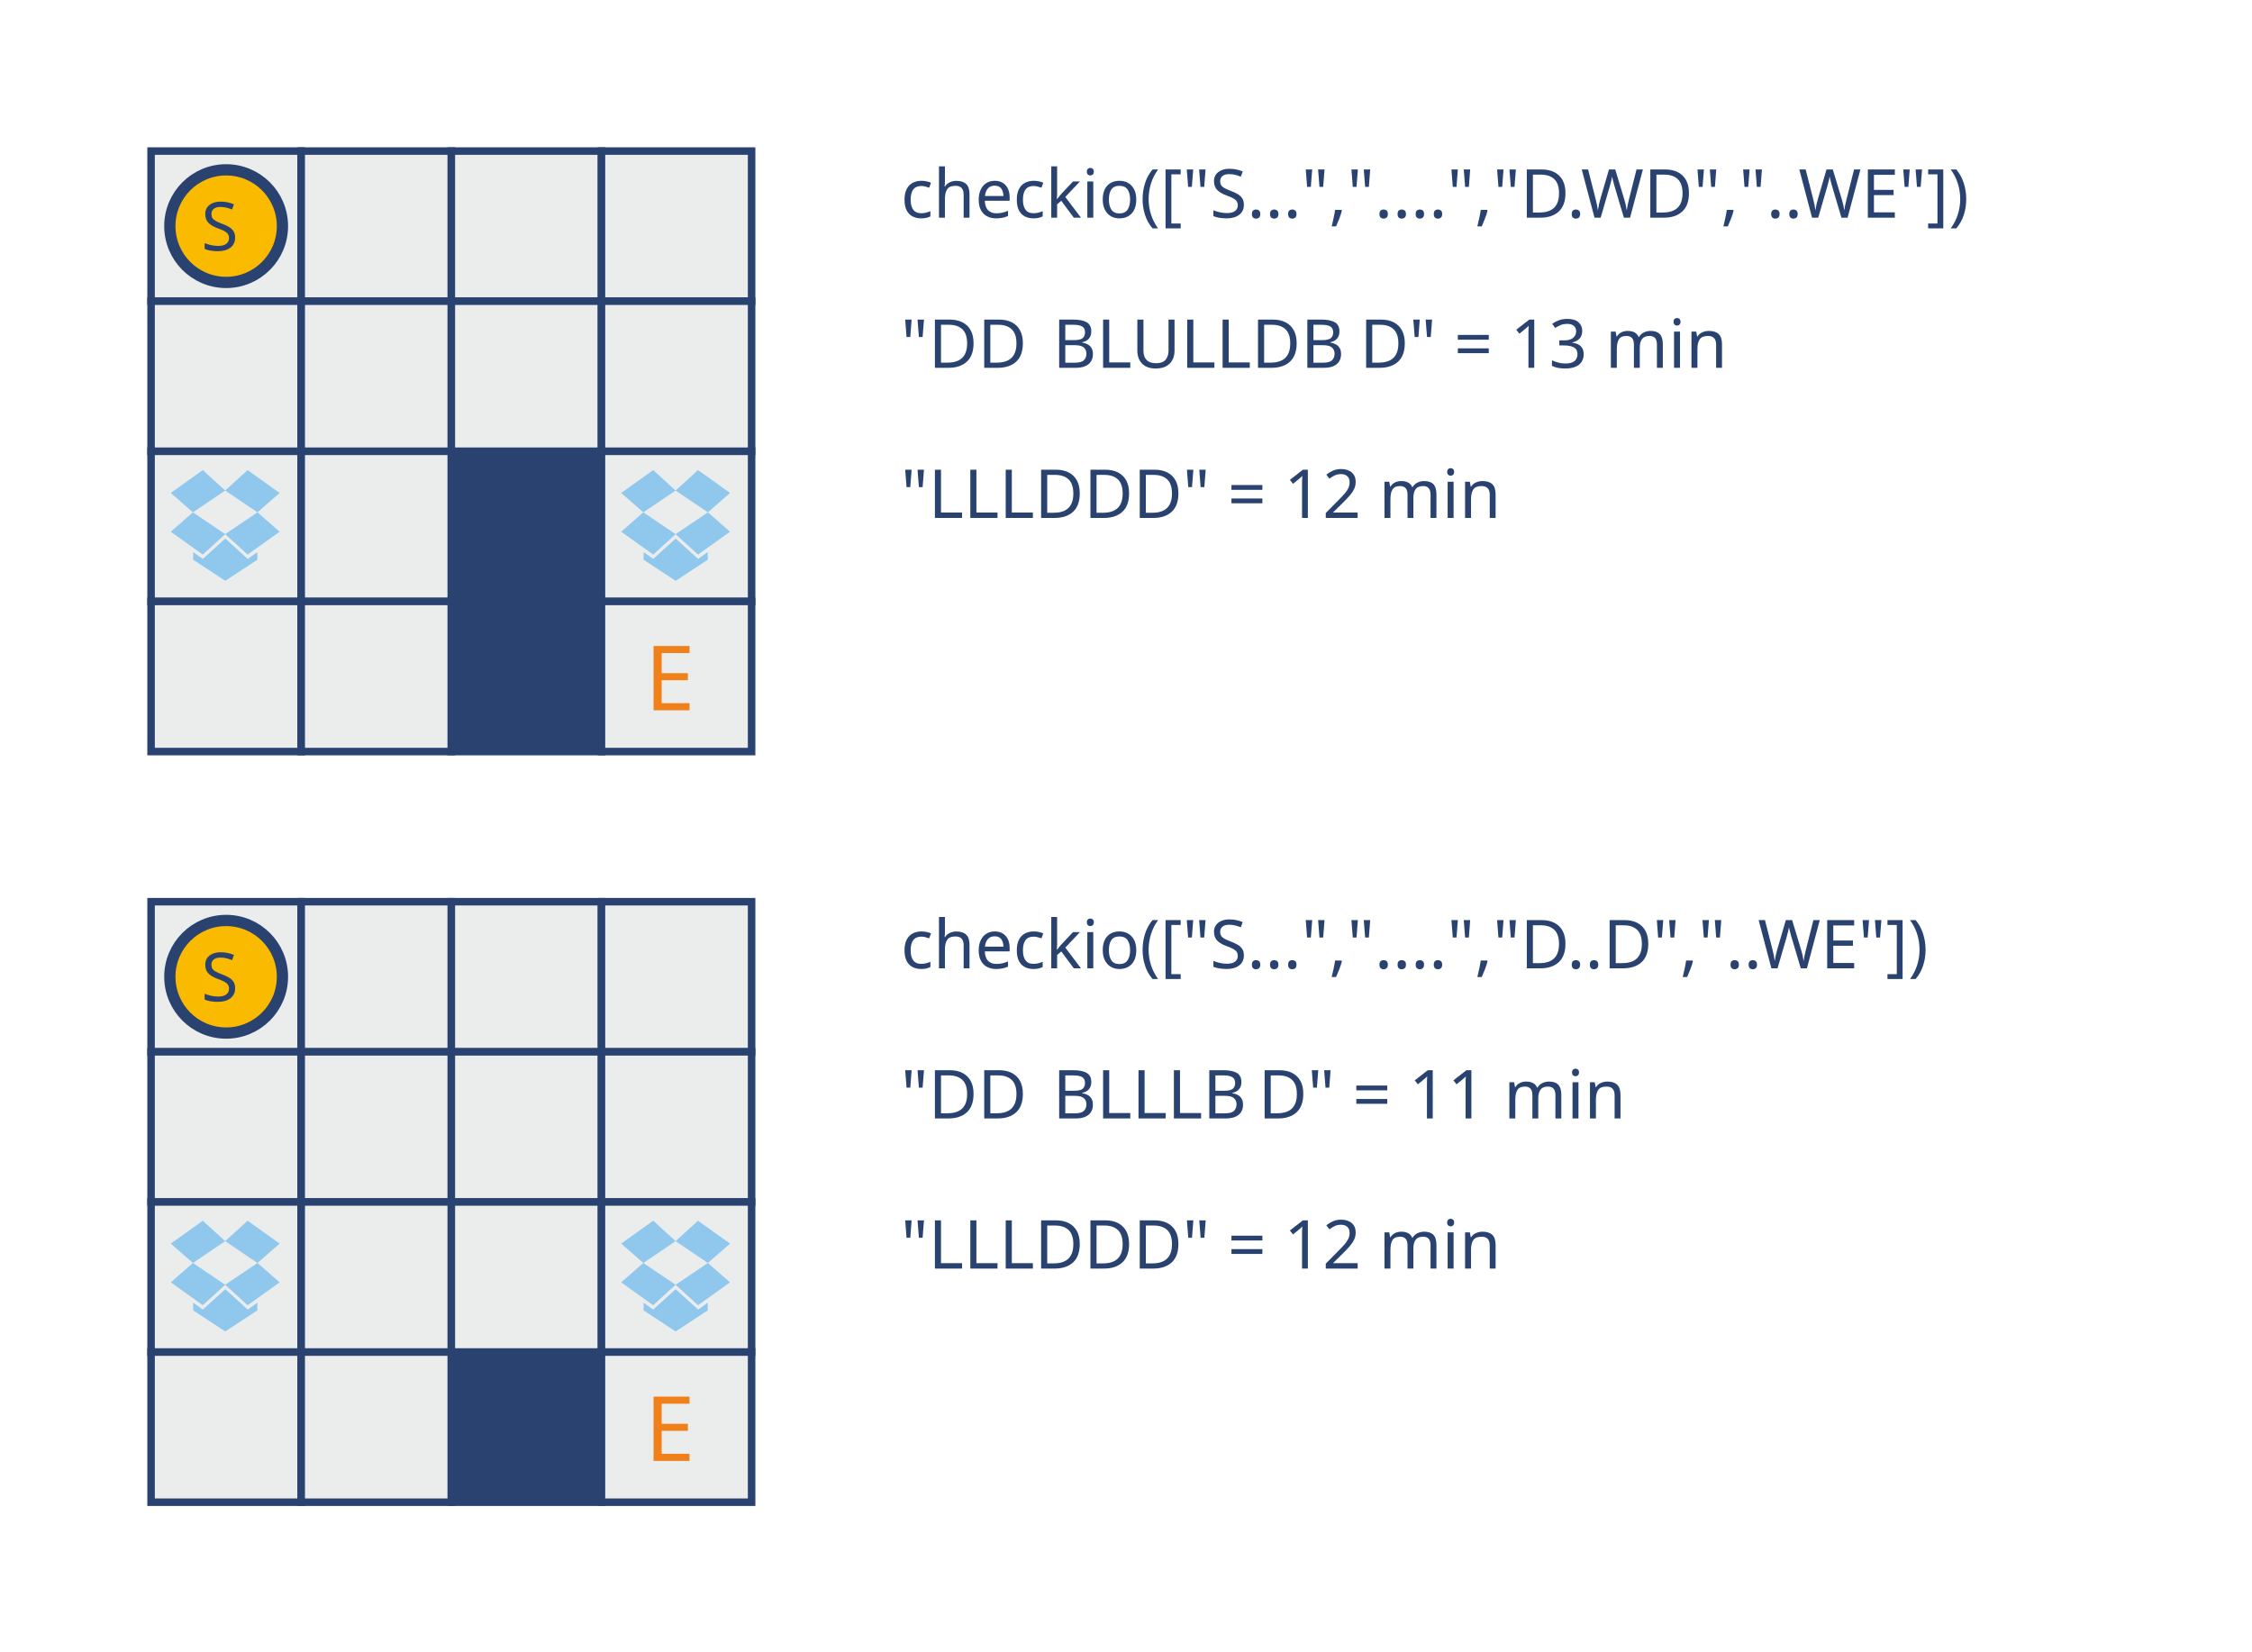
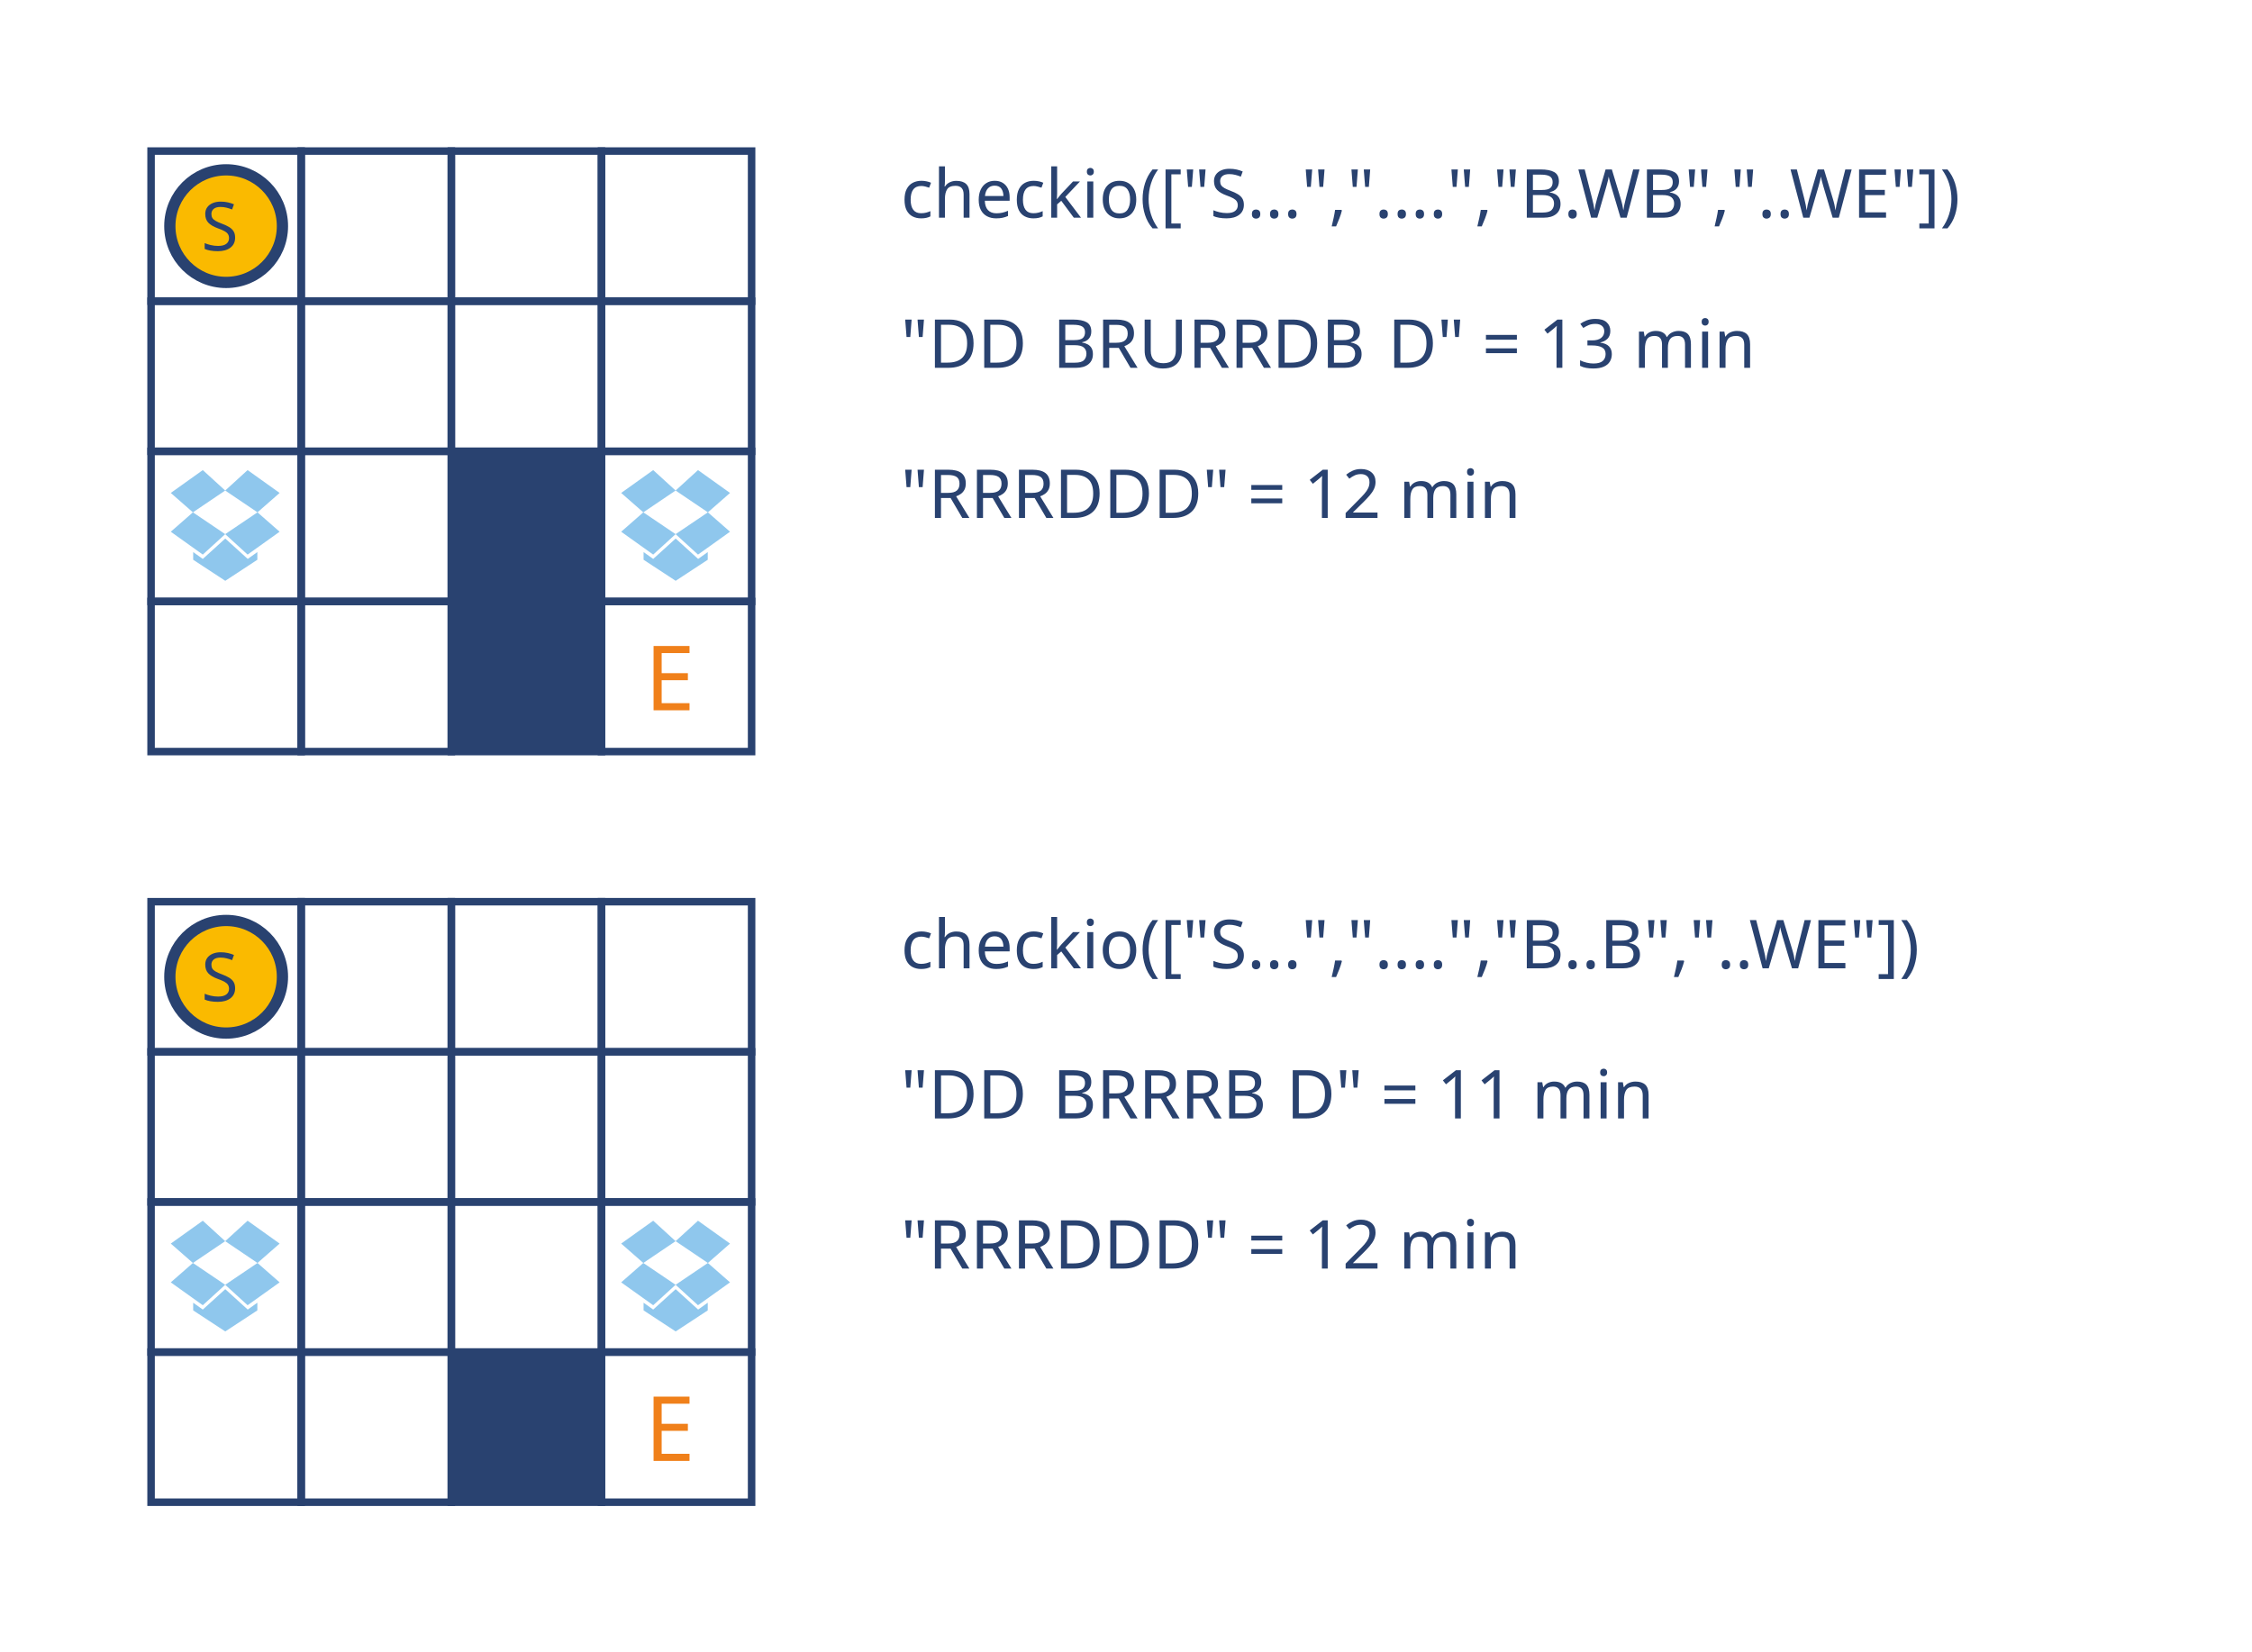
<svg xmlns="http://www.w3.org/2000/svg" version="1.1" x="0px" y="0px" width="1200" height="880" viewBox="0, 0, 1200, 880">
  <g id="Background">
    <rect x="0" y="0" width="1200" height="880" fill="#000000" fill-opacity="0" />
  </g>
  <g id="Layer 1">
-     <g>
-       <path d="M80.5,80.5 L160.5,80.5 L160.5,160.5 L80.5,160.5 z" fill="#EBEDED" />
-       <path d="M80.5,80.5 L160.5,80.5 L160.5,160.5 L80.5,160.5 z" fill-opacity="0" stroke="#294270" stroke-width="4" />
-     </g>
-     <g>
-       <path d="M160.5,80.5 L240.5,80.5 L240.5,160.5 L160.5,160.5 z" fill="#EBEDED" />
-       <path d="M160.5,80.5 L240.5,80.5 L240.5,160.5 L160.5,160.5 z" fill-opacity="0" stroke="#294270" stroke-width="4" />
-     </g>
-     <g>
-       <path d="M240.5,80.5 L320.5,80.5 L320.5,160.5 L240.5,160.5 z" fill="#EBEDED" />
-       <path d="M240.5,80.5 L320.5,80.5 L320.5,160.5 L240.5,160.5 z" fill-opacity="0" stroke="#294270" stroke-width="4" />
-     </g>
-     <g>
-       <path d="M320.5,80.5 L400.5,80.5 L400.5,160.5 L320.5,160.5 z" fill="#EBEDED" />
-       <path d="M320.5,80.5 L400.5,80.5 L400.5,160.5 L320.5,160.5 z" fill-opacity="0" stroke="#294270" stroke-width="4" />
-     </g>
-     <g>
-       <path d="M80.5,160.5 L160.5,160.5 L160.5,240.5 L80.5,240.5 z" fill="#EBEDED" />
-       <path d="M80.5,160.5 L160.5,160.5 L160.5,240.5 L80.5,240.5 z" fill-opacity="0" stroke="#294270" stroke-width="4" />
-     </g>
-     <g>
-       <path d="M160.5,160.5 L240.5,160.5 L240.5,240.5 L160.5,240.5 z" fill="#EBEDED" />
-       <path d="M160.5,160.5 L240.5,160.5 L240.5,240.5 L160.5,240.5 z" fill-opacity="0" stroke="#294270" stroke-width="4" />
-     </g>
-     <g>
-       <path d="M240.5,160.5 L320.5,160.5 L320.5,240.5 L240.5,240.5 z" fill="#EBEDED" />
-       <path d="M240.5,160.5 L320.5,160.5 L320.5,240.5 L240.5,240.5 z" fill-opacity="0" stroke="#294270" stroke-width="4" />
-     </g>
-     <g>
-       <path d="M320.5,160.5 L400.5,160.5 L400.5,240.5 L320.5,240.5 z" fill="#EBEDED" />
-       <path d="M320.5,160.5 L400.5,160.5 L400.5,240.5 L320.5,240.5 z" fill-opacity="0" stroke="#294270" stroke-width="4" />
-     </g>
-     <g>
-       <path d="M80.5,240.5 L160.5,240.5 L160.5,320.5 L80.5,320.5 z" fill="#EBEDED" />
-       <path d="M80.5,240.5 L160.5,240.5 L160.5,320.5 L80.5,320.5 z" fill-opacity="0" stroke="#294270" stroke-width="4" />
-     </g>
-     <g>
-       <path d="M160.5,240.5 L240.5,240.5 L240.5,320.5 L160.5,320.5 z" fill="#EBEDED" />
-       <path d="M160.5,240.5 L240.5,240.5 L240.5,320.5 L160.5,320.5 z" fill-opacity="0" stroke="#294270" stroke-width="4" />
-     </g>
+     <path d="M80.5,80.5 L160.5,80.5 L160.5,160.5 L80.5,160.5 z" fill-opacity="0" stroke="#294270" stroke-width="4" />
+     <path d="M160.5,80.5 L240.5,80.5 L240.5,160.5 L160.5,160.5 z" fill-opacity="0" stroke="#294270" stroke-width="4" />
+     <path d="M240.5,80.5 L320.5,80.5 L320.5,160.5 L240.5,160.5 z" fill-opacity="0" stroke="#294270" stroke-width="4" />
+     <path d="M320.5,80.5 L400.5,80.5 L400.5,160.5 L320.5,160.5 z" fill-opacity="0" stroke="#294270" stroke-width="4" />
+     <path d="M80.5,160.5 L160.5,160.5 L160.5,240.5 L80.5,240.5 z" fill-opacity="0" stroke="#294270" stroke-width="4" />
+     <path d="M160.5,160.5 L240.5,160.5 L240.5,240.5 L160.5,240.5 z" fill-opacity="0" stroke="#294270" stroke-width="4" />
+     <path d="M240.5,160.5 L320.5,160.5 L320.5,240.5 L240.5,240.5 z" fill-opacity="0" stroke="#294270" stroke-width="4" />
+     <path d="M320.5,160.5 L400.5,160.5 L400.5,240.5 L320.5,240.5 z" fill-opacity="0" stroke="#294270" stroke-width="4" />
+     <path d="M80.5,240.5 L160.5,240.5 L160.5,320.5 L80.5,320.5 z" fill-opacity="0" stroke="#294270" stroke-width="4" />
+     <path d="M160.5,240.5 L240.5,240.5 L240.5,320.5 L160.5,320.5 z" fill-opacity="0" stroke="#294270" stroke-width="4" />
    <g>
      <path d="M240.5,240.5 L320.5,240.5 L320.5,320.5 L240.5,320.5 z" fill="#294270" />
      <path d="M240.5,240.5 L320.5,240.5 L320.5,320.5 L240.5,320.5 z" fill-opacity="0" stroke="#294270" stroke-width="4" />
    </g>
-     <g>
-       <path d="M320.5,240.5 L400.5,240.5 L400.5,320.5 L320.5,320.5 z" fill="#EBEDED" />
-       <path d="M320.5,240.5 L400.5,240.5 L400.5,320.5 L320.5,320.5 z" fill-opacity="0" stroke="#294270" stroke-width="4" />
-     </g>
-     <g>
-       <path d="M80.5,320.5 L160.5,320.5 L160.5,400.5 L80.5,400.5 z" fill="#EBEDED" />
-       <path d="M80.5,320.5 L160.5,320.5 L160.5,400.5 L80.5,400.5 z" fill-opacity="0" stroke="#294270" stroke-width="4" />
-     </g>
-     <g>
-       <path d="M160.5,320.5 L240.5,320.5 L240.5,400.5 L160.5,400.5 z" fill="#EBEDED" />
-       <path d="M160.5,320.5 L240.5,320.5 L240.5,400.5 L160.5,400.5 z" fill-opacity="0" stroke="#294270" stroke-width="4" />
-     </g>
+     <path d="M320.5,240.5 L400.5,240.5 L400.5,320.5 L320.5,320.5 z" fill-opacity="0" stroke="#294270" stroke-width="4" />
+     <path d="M80.5,320.5 L160.5,320.5 L160.5,400.5 L80.5,400.5 z" fill-opacity="0" stroke="#294270" stroke-width="4" />
+     <path d="M160.5,320.5 L240.5,320.5 L240.5,400.5 L160.5,400.5 z" fill-opacity="0" stroke="#294270" stroke-width="4" />
    <g>
      <path d="M240.5,320.5 L320.5,320.5 L320.5,400.5 L240.5,400.5 z" fill="#294270" />
      <path d="M240.5,320.5 L320.5,320.5 L320.5,400.5 L240.5,400.5 z" fill-opacity="0" stroke="#294270" stroke-width="4" />
    </g>
-     <g>
-       <path d="M320.5,320.5 L400.5,320.5 L400.5,400.5 L320.5,400.5 z" fill="#EBEDED" />
-       <path d="M320.5,320.5 L400.5,320.5 L400.5,400.5 L320.5,400.5 z" fill-opacity="0" stroke="#294270" stroke-width="4" />
-     </g>
+     <path d="M320.5,320.5 L400.5,320.5 L400.5,400.5 L320.5,400.5 z" fill-opacity="0" stroke="#294270" stroke-width="4" />
    <g>
      <path d="M120.5,150.5 C103.931,150.5 90.5,137.069 90.5,120.5 C90.5,103.931 103.931,90.5 120.5,90.5 C137.069,90.5 150.5,103.931 150.5,120.5 C150.5,137.069 137.069,150.5 120.5,150.5 z" fill="#FABA00" />
      <path d="M120.5,150.5 C103.931,150.5 90.5,137.069 90.5,120.5 C90.5,103.931 103.931,90.5 120.5,90.5 C137.069,90.5 150.5,103.931 150.5,120.5 C150.5,137.069 137.069,150.5 120.5,150.5 z" fill-opacity="0" stroke="#294270" stroke-width="6" />
    </g>
    <text transform="matrix(1, 0, 0, 1, 120, 120)">
      <tspan x="-12.788" y="13.5" font-family="Verdana-Bold" font-size="36" fill="#294270">S</tspan>
    </text>
    <path d="M108.061,250.5 L91,262.683 L102.797,273.015 L120,261.398 z M102.797,273.015 L120,284.633 L108.061,295.531 L91,283.348 z M137.203,273.016 L149,283.348 L131.939,295.531 L120,284.633 z M137.203,273.015 L120,261.398 L131.939,250.5 L149,262.683 z M132.009,297.844 L137.132,294.185 L137.132,298.287 L120.035,309.5 L102.938,298.287 L102.938,294.185 L108.061,297.844 L120.035,286.977 z" fill="#8FC7ED" />
    <path d="M348.061,250.5 L331,262.683 L342.797,273.015 L360,261.398 z M342.797,273.015 L360,284.633 L348.061,295.531 L331,283.348 z M377.203,273.016 L389,283.348 L371.939,295.531 L360,284.633 z M377.203,273.015 L360,261.398 L371.939,250.5 L389,262.683 z M372.009,297.844 L377.132,294.185 L377.132,298.287 L360.035,309.5 L342.938,298.287 L342.938,294.185 L348.061,297.844 L360.035,286.977 z" fill="#8FC7ED" />
    <text transform="matrix(1, 0, 0, 1, 360, 360)">
      <tspan x="-16.395" y="18.5" font-family="Verdana-Bold" font-size="48" fill="#F0801A">E</tspan>
    </text>
    <text transform="matrix(1, 0, 0, 1, 739.9, 182.5)">
      <tspan x="-259.9" y="13.5" font-family="Verdana-Bold" font-size="36" fill="#294270">"DD</tspan>
-       <tspan x="-178.987" y="13.5" font-family="Verdana" font-size="36" fill="#294270">BLULLDB</tspan>
-       <tspan x="-15.423" y="13.5" font-family="Verdana-Bold" font-size="36" fill="#294270">D" = 13 min</tspan>
+       <tspan x="-178.987" y="13.5" font-family="Verdana" font-size="36" fill="#294270">BRURRDB</tspan>
+       <tspan x="-0.446" y="13.5" font-family="Verdana-Bold" font-size="36" fill="#294270">D" = 13 min</tspan>
    </text>
    <text transform="matrix(1, 0, 0, 1, 739.9, 262.5)">
-       <tspan x="-259.9" y="13.5" font-family="Verdana-Bold" font-size="36" fill="#294270">"LLLDDD" = 12 min</tspan>
+       <tspan x="-259.9" y="13.5" font-family="Verdana-Bold" font-size="36" fill="#294270">"RRRDDD" = 12 min</tspan>
    </text>
-     <text transform="matrix(1, 0, 0, 1, 824.382, 112.442)">
-       <tspan x="-344.382" y="3.558" font-family="Verdana" font-size="36" fill="#294270">checkio(["S...","....","D.WD","..WE"])</tspan>
+     <text transform="matrix(1, 0, 0, 1, 824.382, 124.5)">
+       <tspan x="-344.382" y="-8.5" font-family="Verdana" font-size="36" fill="#294270">checkio(["S...","....","B.WB","..WE"])</tspan>
+       <tspan x="-344.382" y="35.5" font-family="Verdana" font-size="36" fill="#294270">		</tspan>
    </text>
-     <g>
-       <path d="M80.5,480.5 L160.5,480.5 L160.5,560.5 L80.5,560.5 z" fill="#EBEDED" />
-       <path d="M80.5,480.5 L160.5,480.5 L160.5,560.5 L80.5,560.5 z" fill-opacity="0" stroke="#294270" stroke-width="4" />
-     </g>
-     <g>
-       <path d="M160.5,480.5 L240.5,480.5 L240.5,560.5 L160.5,560.5 z" fill="#EBEDED" />
-       <path d="M160.5,480.5 L240.5,480.5 L240.5,560.5 L160.5,560.5 z" fill-opacity="0" stroke="#294270" stroke-width="4" />
-     </g>
-     <g>
-       <path d="M240.5,480.5 L320.5,480.5 L320.5,560.5 L240.5,560.5 z" fill="#EBEDED" />
-       <path d="M240.5,480.5 L320.5,480.5 L320.5,560.5 L240.5,560.5 z" fill-opacity="0" stroke="#294270" stroke-width="4" />
-     </g>
-     <g>
-       <path d="M320.5,480.5 L400.5,480.5 L400.5,560.5 L320.5,560.5 z" fill="#EBEDED" />
-       <path d="M320.5,480.5 L400.5,480.5 L400.5,560.5 L320.5,560.5 z" fill-opacity="0" stroke="#294270" stroke-width="4" />
-     </g>
-     <g>
-       <path d="M80.5,560.5 L160.5,560.5 L160.5,640.5 L80.5,640.5 z" fill="#EBEDED" />
-       <path d="M80.5,560.5 L160.5,560.5 L160.5,640.5 L80.5,640.5 z" fill-opacity="0" stroke="#294270" stroke-width="4" />
-     </g>
-     <g>
-       <path d="M160.5,560.5 L240.5,560.5 L240.5,640.5 L160.5,640.5 z" fill="#EBEDED" />
-       <path d="M160.5,560.5 L240.5,560.5 L240.5,640.5 L160.5,640.5 z" fill-opacity="0" stroke="#294270" stroke-width="4" />
-     </g>
-     <g>
-       <path d="M240.5,560.5 L320.5,560.5 L320.5,640.5 L240.5,640.5 z" fill="#EBEDED" />
-       <path d="M240.5,560.5 L320.5,560.5 L320.5,640.5 L240.5,640.5 z" fill-opacity="0" stroke="#294270" stroke-width="4" />
-     </g>
-     <g>
-       <path d="M320.5,560.5 L400.5,560.5 L400.5,640.5 L320.5,640.5 z" fill="#EBEDED" />
-       <path d="M320.5,560.5 L400.5,560.5 L400.5,640.5 L320.5,640.5 z" fill-opacity="0" stroke="#294270" stroke-width="4" />
-     </g>
-     <g>
-       <path d="M80.5,640.5 L160.5,640.5 L160.5,720.5 L80.5,720.5 z" fill="#EBEDED" />
-       <path d="M80.5,640.5 L160.5,640.5 L160.5,720.5 L80.5,720.5 z" fill-opacity="0" stroke="#294270" stroke-width="4" />
-     </g>
-     <g>
-       <path d="M160.5,640.5 L240.5,640.5 L240.5,720.5 L160.5,720.5 z" fill="#EBEDED" />
-       <path d="M160.5,640.5 L240.5,640.5 L240.5,720.5 L160.5,720.5 z" fill-opacity="0" stroke="#294270" stroke-width="4" />
-     </g>
-     <g>
-       <path d="M240.5,640.5 L320.5,640.5 L320.5,720.5 L240.5,720.5 z" fill="#EBEDED" />
-       <path d="M240.5,640.5 L320.5,640.5 L320.5,720.5 L240.5,720.5 z" fill-opacity="0" stroke="#294270" stroke-width="4" />
-     </g>
-     <g>
-       <path d="M320.5,640.5 L400.5,640.5 L400.5,720.5 L320.5,720.5 z" fill="#EBEDED" />
-       <path d="M320.5,640.5 L400.5,640.5 L400.5,720.5 L320.5,720.5 z" fill-opacity="0" stroke="#294270" stroke-width="4" />
-     </g>
-     <g>
-       <path d="M80.5,720.5 L160.5,720.5 L160.5,800.5 L80.5,800.5 z" fill="#EBEDED" />
-       <path d="M80.5,720.5 L160.5,720.5 L160.5,800.5 L80.5,800.5 z" fill-opacity="0" stroke="#294270" stroke-width="4" />
-     </g>
-     <g>
-       <path d="M160.5,720.5 L240.5,720.5 L240.5,800.5 L160.5,800.5 z" fill="#EBEDED" />
-       <path d="M160.5,720.5 L240.5,720.5 L240.5,800.5 L160.5,800.5 z" fill-opacity="0" stroke="#294270" stroke-width="4" />
-     </g>
+     <path d="M80.5,480.5 L160.5,480.5 L160.5,560.5 L80.5,560.5 z" fill-opacity="0" stroke="#294270" stroke-width="4" />
+     <path d="M160.5,480.5 L240.5,480.5 L240.5,560.5 L160.5,560.5 z" fill-opacity="0" stroke="#294270" stroke-width="4" />
+     <path d="M240.5,480.5 L320.5,480.5 L320.5,560.5 L240.5,560.5 z" fill-opacity="0" stroke="#294270" stroke-width="4" />
+     <path d="M320.5,480.5 L400.5,480.5 L400.5,560.5 L320.5,560.5 z" fill-opacity="0" stroke="#294270" stroke-width="4" />
+     <path d="M80.5,560.5 L160.5,560.5 L160.5,640.5 L80.5,640.5 z" fill-opacity="0" stroke="#294270" stroke-width="4" />
+     <path d="M160.5,560.5 L240.5,560.5 L240.5,640.5 L160.5,640.5 z" fill-opacity="0" stroke="#294270" stroke-width="4" />
+     <path d="M240.5,560.5 L320.5,560.5 L320.5,640.5 L240.5,640.5 z" fill-opacity="0" stroke="#294270" stroke-width="4" />
+     <path d="M320.5,560.5 L400.5,560.5 L400.5,640.5 L320.5,640.5 z" fill-opacity="0" stroke="#294270" stroke-width="4" />
+     <path d="M80.5,640.5 L160.5,640.5 L160.5,720.5 L80.5,720.5 z" fill-opacity="0" stroke="#294270" stroke-width="4" />
+     <path d="M160.5,640.5 L240.5,640.5 L240.5,720.5 L160.5,720.5 z" fill-opacity="0" stroke="#294270" stroke-width="4" />
+     <path d="M240.5,640.5 L320.5,640.5 L320.5,720.5 L240.5,720.5 z" fill-opacity="0" stroke="#294270" stroke-width="4" />
+     <path d="M320.5,640.5 L400.5,640.5 L400.5,720.5 L320.5,720.5 z" fill-opacity="0" stroke="#294270" stroke-width="4" />
+     <path d="M80.5,720.5 L160.5,720.5 L160.5,800.5 L80.5,800.5 z" fill-opacity="0" stroke="#294270" stroke-width="4" />
+     <path d="M160.5,720.5 L240.5,720.5 L240.5,800.5 L160.5,800.5 z" fill-opacity="0" stroke="#294270" stroke-width="4" />
    <g>
      <path d="M240.5,720.5 L320.5,720.5 L320.5,800.5 L240.5,800.5 z" fill="#294270" />
      <path d="M240.5,720.5 L320.5,720.5 L320.5,800.5 L240.5,800.5 z" fill-opacity="0" stroke="#294270" stroke-width="4" />
    </g>
-     <g>
-       <path d="M320.5,720.5 L400.5,720.5 L400.5,800.5 L320.5,800.5 z" fill="#EBEDED" />
-       <path d="M320.5,720.5 L400.5,720.5 L400.5,800.5 L320.5,800.5 z" fill-opacity="0" stroke="#294270" stroke-width="4" />
-     </g>
+     <path d="M320.5,720.5 L400.5,720.5 L400.5,800.5 L320.5,800.5 z" fill-opacity="0" stroke="#294270" stroke-width="4" />
    <g>
      <path d="M120.5,550.5 C103.931,550.5 90.5,537.069 90.5,520.5 C90.5,503.931 103.931,490.5 120.5,490.5 C137.069,490.5 150.5,503.931 150.5,520.5 C150.5,537.069 137.069,550.5 120.5,550.5 z" fill="#FABA00" />
      <path d="M120.5,550.5 C103.931,550.5 90.5,537.069 90.5,520.5 C90.5,503.931 103.931,490.5 120.5,490.5 C137.069,490.5 150.5,503.931 150.5,520.5 C150.5,537.069 137.069,550.5 120.5,550.5 z" fill-opacity="0" stroke="#294270" stroke-width="6" />
    </g>
    <text transform="matrix(1, 0, 0, 1, 120, 520)">
      <tspan x="-12.788" y="13.5" font-family="Verdana-Bold" font-size="36" fill="#294270">S</tspan>
    </text>
    <path d="M108.061,650.5 L91,662.683 L102.797,673.015 L120,661.398 z M102.797,673.015 L120,684.633 L108.061,695.531 L91,683.348 z M137.203,673.016 L149,683.348 L131.939,695.531 L120,684.633 z M137.203,673.015 L120,661.398 L131.939,650.5 L149,662.683 z M132.009,697.844 L137.132,694.185 L137.132,698.287 L120.035,709.5 L102.938,698.287 L102.938,694.185 L108.061,697.844 L120.035,686.977 z" fill="#8FC7ED" />
    <path d="M348.061,650.5 L331,662.683 L342.797,673.015 L360,661.398 z M342.797,673.015 L360,684.633 L348.061,695.531 L331,683.348 z M377.203,673.016 L389,683.348 L371.939,695.531 L360,684.633 z M377.203,673.015 L360,661.398 L371.939,650.5 L389,662.683 z M372.009,697.844 L377.132,694.185 L377.132,698.287 L360.035,709.5 L342.938,698.287 L342.938,694.185 L348.061,697.844 L360.035,686.977 z" fill="#8FC7ED" />
    <text transform="matrix(1, 0, 0, 1, 360, 760)">
      <tspan x="-16.395" y="18.5" font-family="Verdana-Bold" font-size="48" fill="#F0801A">E</tspan>
    </text>
    <text transform="matrix(1, 0, 0, 1, 739.9, 582.5)">
      <tspan x="-259.9" y="13.5" font-family="Verdana-Bold" font-size="36" fill="#294270">"DD</tspan>
-       <tspan x="-178.987" y="13.5" font-family="Verdana" font-size="36" fill="#294270">BLLLB</tspan>
-       <tspan x="-69.511" y="13.5" font-family="Verdana-Bold" font-size="36" fill="#294270">D" = 11 min</tspan>
+       <tspan x="-178.987" y="13.5" font-family="Verdana" font-size="36" fill="#294270">BRRRB</tspan>
+       <tspan x="-54.534" y="13.5" font-family="Verdana-Bold" font-size="36" fill="#294270">D" = 11 min</tspan>
    </text>
    <text transform="matrix(1, 0, 0, 1, 739.9, 662.5)">
-       <tspan x="-259.9" y="13.5" font-family="Verdana-Bold" font-size="36" fill="#294270">"LLLDDD" = 12 min</tspan>
+       <tspan x="-259.9" y="13.5" font-family="Verdana-Bold" font-size="36" fill="#294270">"RRRDDD" = 12 min</tspan>
    </text>
    <text transform="matrix(1, 0, 0, 1, 824.382, 524.5)">
-       <tspan x="-344.382" y="-8.5" font-family="Verdana" font-size="36" fill="#294270">checkio(["S...","....","D..D","..WE"])</tspan>
+       <tspan x="-344.382" y="-8.5" font-family="Verdana" font-size="36" fill="#294270">checkio(["S...","....","B..B","..WE"])</tspan>
      <tspan x="-344.382" y="35.5" font-family="Verdana" font-size="36" fill="#294270">		</tspan>
    </text>
  </g>
  <defs />
</svg>
